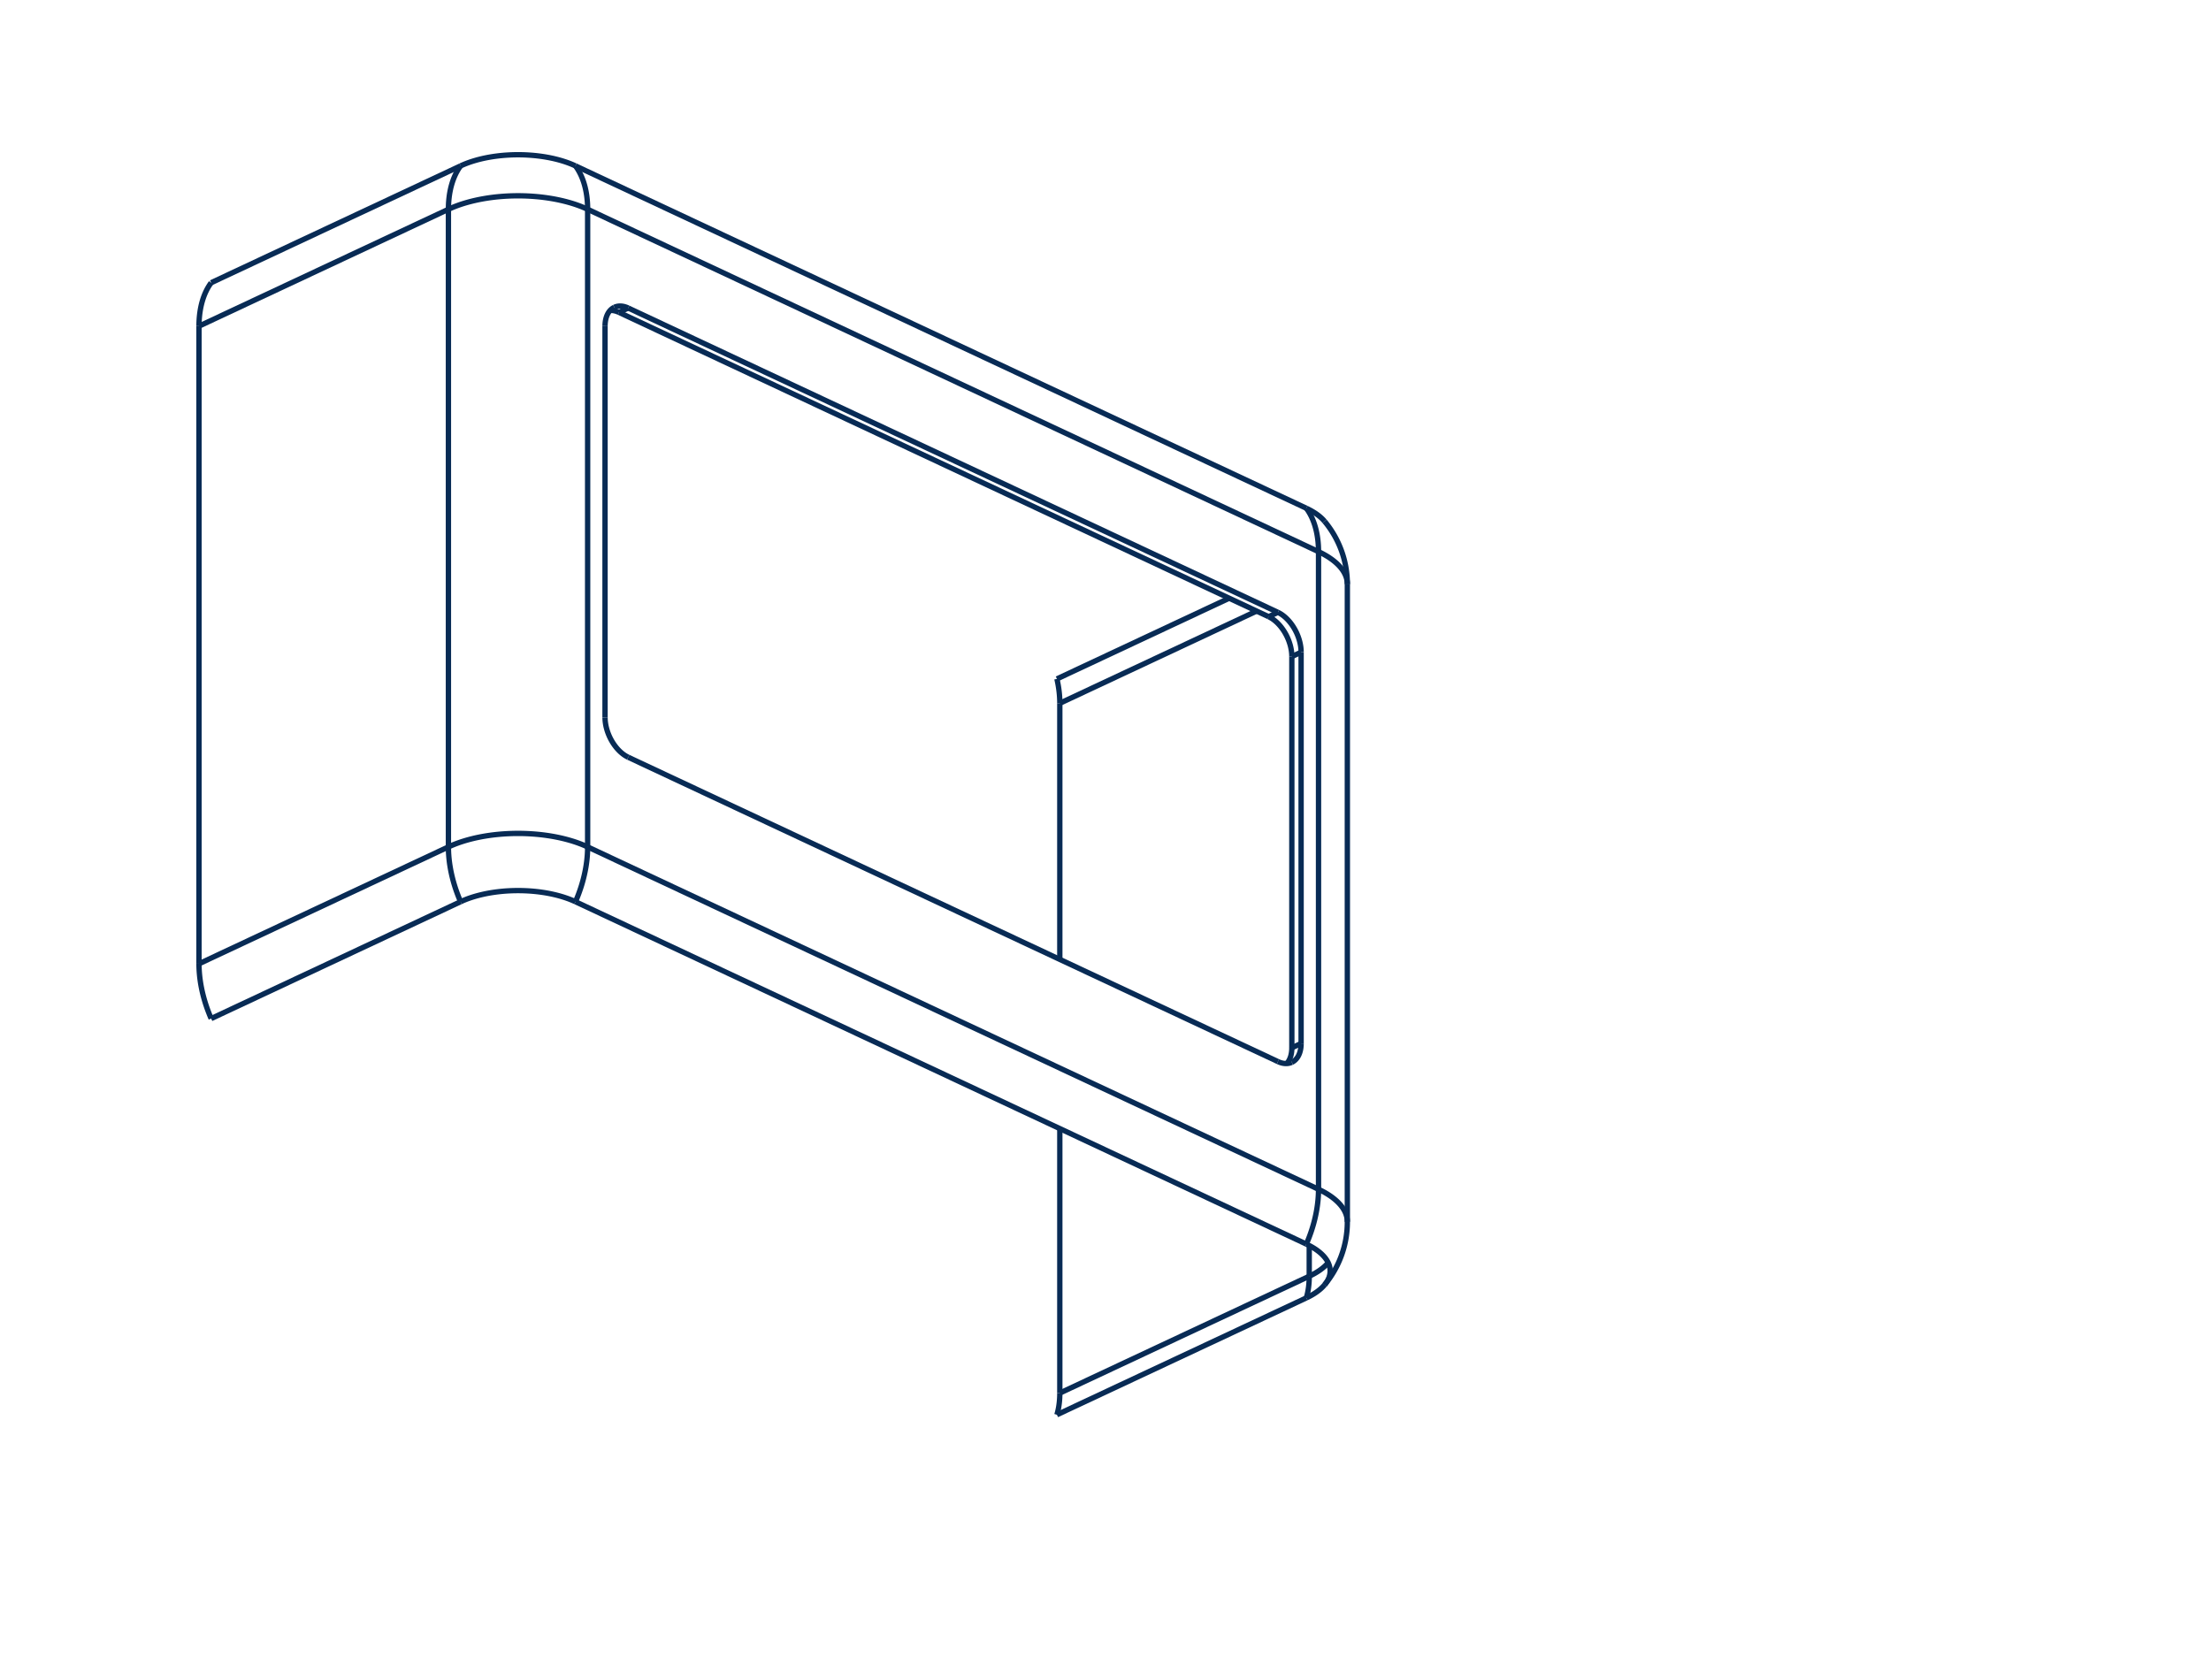
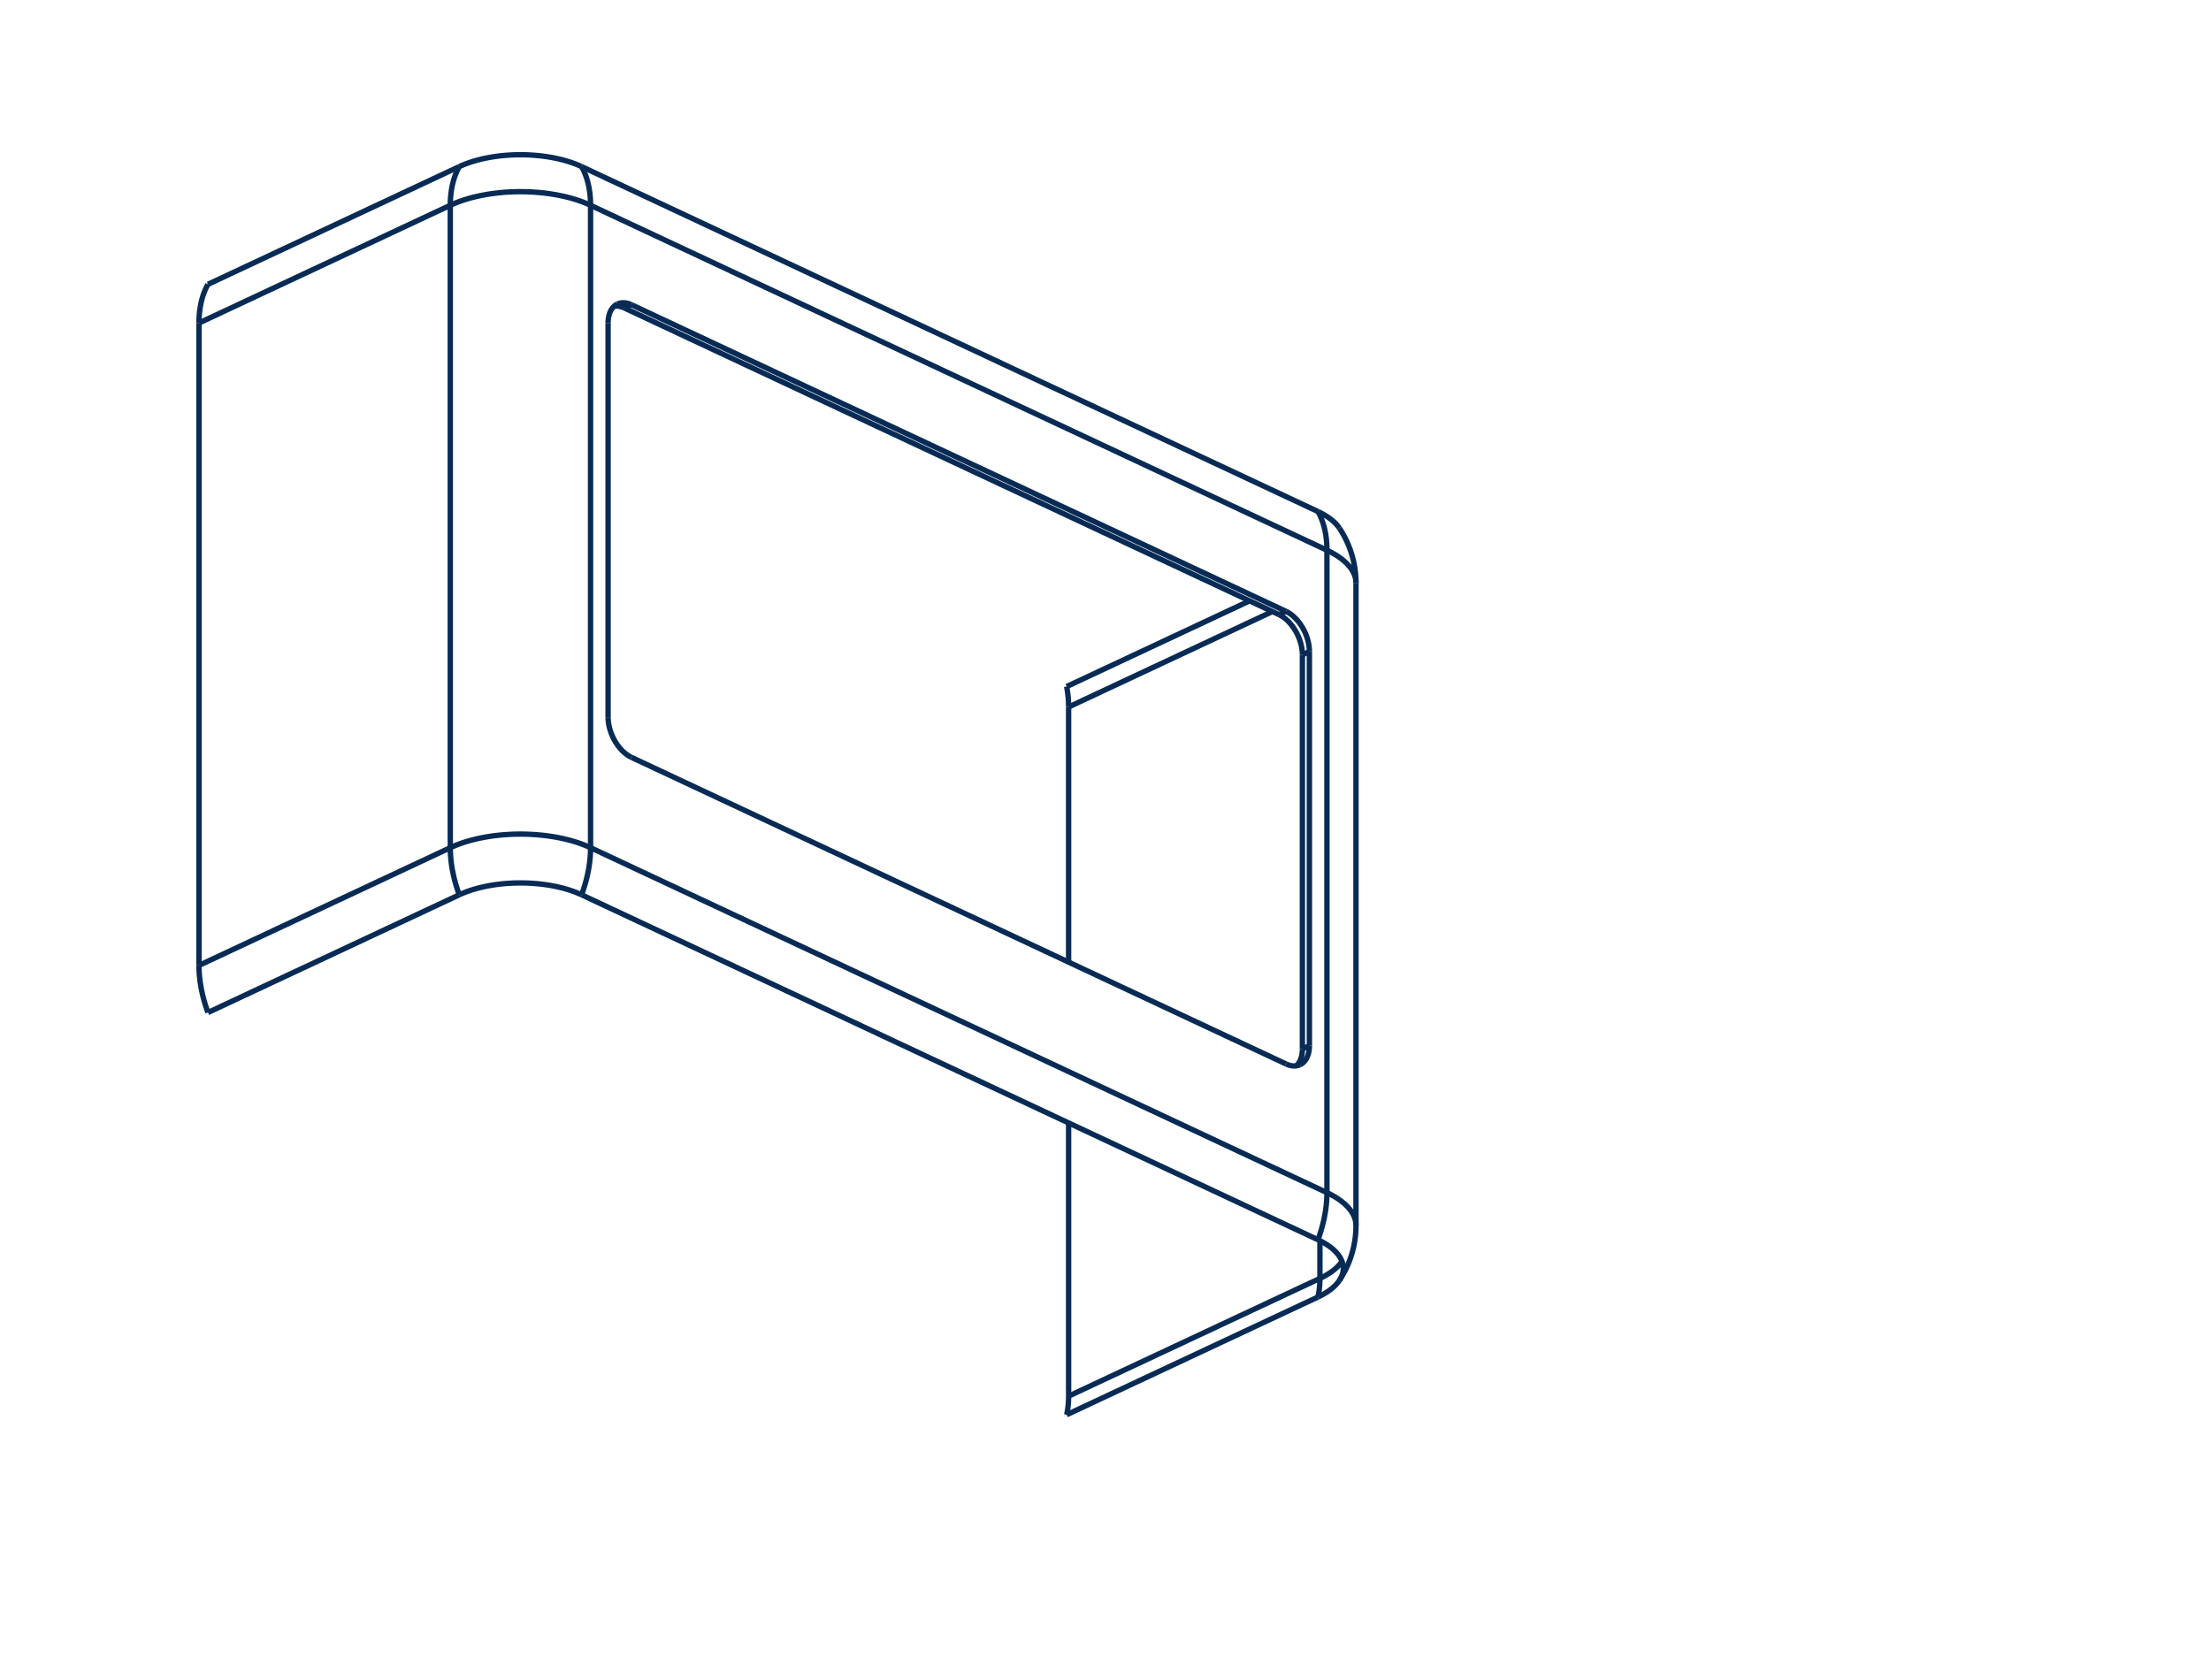
<svg xmlns="http://www.w3.org/2000/svg" width="1000.0" height="760.0">
-   <g transform="scale(3.710248, -3.710248)   translate(77.29014,520.234)" stroke-width="0.65" fill="none">
+   <g transform="scale(3.738146, -3.738146)   translate(77.10911,520.9096)" stroke-width="0.65" fill="none">
    <g stroke="rgb(140,170,195)" fill="none" stroke-dasharray="0.65,0.65">

       </g>
    <g stroke="rgb(8,43,85)" fill="none">
-       <path d="M81.956,-678.484 L51.55,-692.729 " />
-       <path d="M51.55,-603.01 L51.592,-603.2 L51.632,-603.39 L51.669,-603.579 L51.703,-603.768 L51.735,-603.957 L51.764,-604.145 L51.79,-604.333 L51.813,-604.52 L51.834,-604.706 L51.852,-604.891 L51.867,-605.076 L51.879,-605.259 L51.889,-605.441 L51.896,-605.623 L51.9,-605.803 L51.902,-605.982 " />
-       <path d="M51.902,-605.982 L51.902,-637.212 " />
-       <path d="M51.902,-657.841 L51.902,-690.087 " />
-       <path d="M51.902,-690.087 L51.9,-690.264 L51.896,-690.441 L51.889,-690.615 L51.879,-690.789 L51.867,-690.961 L51.852,-691.131 L51.834,-691.299 L51.813,-691.466 L51.79,-691.631 L51.764,-691.794 L51.735,-691.955 L51.703,-692.114 L51.669,-692.271 L51.632,-692.426 L51.592,-692.579 L51.55,-692.729 " />
-       <path d="M72.548,-593.172 L51.55,-603.01 " />
-       <path d="M81.956,-582.203 L82.134,-582.289 L82.308,-582.377 L82.477,-582.467 L82.641,-582.559 L82.8,-582.653 L82.954,-582.749 L83.102,-582.847 L83.245,-582.947 L83.382,-583.048 L83.514,-583.151 L83.64,-583.256 L83.76,-583.362 L83.874,-583.469 L83.982,-583.578 L84.084,-583.688 L84.181,-583.799 " />
-       <path d="M81.956,-678.484 L82.134,-678.398 L82.308,-678.31 L82.477,-678.219 L82.641,-678.127 L82.8,-678.033 L82.954,-677.937 L83.102,-677.839 L83.245,-677.739 L83.382,-677.638 L83.514,-677.535 L83.64,-677.431 L83.76,-677.325 L83.874,-677.217 L83.982,-677.108 L84.084,-676.998 L84.181,-676.887 " />
-       <path d="M84.181,-676.887 L84.268,-676.778 L84.349,-676.668 L84.424,-676.558 L84.494,-676.446 L84.557,-676.334 L84.615,-676.22 L84.666,-676.107 L84.711,-675.992 " />
-       <path d="M84.711,-675.992 L84.736,-675.924 L84.757,-675.855 L84.777,-675.787 L84.795,-675.718 L84.81,-675.649 L84.823,-675.58 L84.834,-675.511 L84.843,-675.442 L84.849,-675.372 L84.854,-675.303 L84.856,-675.234 L84.856,-675.164 L84.853,-675.095 L84.849,-675.026 L84.842,-674.956 L84.833,-674.887 L84.822,-674.818 L84.808,-674.749 L84.793,-674.68 L84.775,-674.611 L84.755,-674.543 L84.733,-674.474 L84.709,-674.406 L84.682,-674.337 L84.653,-674.269 L84.623,-674.202 L84.59,-674.134 L84.554,-674.067 L84.478,-673.933 L84.392,-673.8 L84.299,-673.668 L84.197,-673.538 L84.086,-673.41 L83.968,-673.283 L83.841,-673.157 L83.707,-673.034 L83.565,-672.912 L83.415,-672.793 L83.257,-672.675 L83.092,-672.56 L82.92,-672.447 L82.741,-672.337 L82.554,-672.229 L82.361,-672.124 L82.162,-672.022 L81.956,-671.922 " />
+       <path d="M82.352,-677.872 L51.947,-692.117 " />
+       <path d="M51.947,-603.993 L52.002,-604.309 L52.05,-604.624 L52.091,-604.938 L52.125,-605.249 L52.151,-605.558 L52.17,-605.864 L52.181,-606.168 L52.184,-606.468 " />
+       <path d="M52.184,-606.468 L52.184,-637.345 " />
+       <path d="M52.184,-656.805 L52.184,-689.866 " />
+       <path d="M52.184,-689.866 L52.181,-690.162 L52.17,-690.455 L52.151,-690.744 L52.125,-691.029 L52.091,-691.309 L52.072,-691.447 L52.05,-691.583 L52.027,-691.719 L52.002,-691.853 L51.975,-691.986 L51.947,-692.117 " />
+       <path d="M74.079,-593.624 L51.947,-603.993 " />
+       <path d="M82.352,-582.814 L82.572,-582.921 L82.785,-583.03 L82.991,-583.142 L83.19,-583.257 L83.381,-583.375 L83.564,-583.496 L83.739,-583.619 L83.907,-583.744 L84.066,-583.872 L84.217,-584.002 L84.36,-584.134 L84.494,-584.268 L84.619,-584.404 L84.736,-584.541 L84.791,-584.611 L84.844,-584.681 L84.894,-584.751 L84.942,-584.821 " />
+       <path d="M82.352,-677.872 L82.572,-677.766 L82.785,-677.656 L82.991,-677.544 L83.19,-677.429 L83.381,-677.311 L83.564,-677.191 L83.739,-677.068 L83.907,-676.942 L84.066,-676.814 L84.217,-676.684 L84.36,-676.552 L84.494,-676.418 L84.619,-676.282 L84.736,-676.145 L84.791,-676.075 L84.844,-676.006 L84.894,-675.936 L84.942,-675.865 " />
+       <path d="M84.942,-675.865 L85.005,-675.767 L85.063,-675.669 L85.117,-675.57 L85.166,-675.471 L85.212,-675.372 L85.252,-675.271 L85.288,-675.171 L85.32,-675.07 " />
+       <path d="M85.32,-675.07 L85.34,-675 L85.357,-674.93 L85.372,-674.86 L85.385,-674.789 L85.395,-674.719 L85.404,-674.648 L85.41,-674.578 L85.415,-674.507 L85.417,-674.437 L85.416,-674.366 L85.414,-674.296 L85.41,-674.225 L85.403,-674.155 L85.394,-674.084 L85.383,-674.014 L85.37,-673.943 L85.355,-673.873 L85.338,-673.803 L85.318,-673.733 L85.296,-673.663 L85.272,-673.594 L85.246,-673.524 L85.218,-673.455 L85.188,-673.386 L85.156,-673.317 L85.121,-673.248 L85.046,-673.111 L84.962,-672.976 L84.87,-672.841 L84.77,-672.708 L84.661,-672.577 L84.545,-672.446 L84.421,-672.318 L84.289,-672.191 L84.149,-672.066 L84.001,-671.943 L83.846,-671.822 L83.684,-671.703 L83.514,-671.586 L83.337,-671.472 L83.153,-671.36 L82.963,-671.251 L82.766,-671.144 L82.562,-671.04 L82.352,-670.939 " />
      <path d="M81.317,-647.46 L81.316,-647.562 L81.313,-647.663 L81.307,-647.762 L81.298,-647.86 L81.288,-647.956 L81.275,-648.051 L81.259,-648.145 L81.242,-648.236 L81.222,-648.326 L81.199,-648.415 L81.175,-648.501 L81.148,-648.585 L81.119,-648.667 L81.088,-648.747 L81.054,-648.825 L81.019,-648.901 L80.981,-648.974 L80.941,-649.045 L80.899,-649.113 L80.855,-649.179 L80.81,-649.242 L80.762,-649.303 L80.712,-649.361 L80.66,-649.417 L80.607,-649.469 L80.552,-649.519 L80.495,-649.566 L80.436,-649.61 L80.376,-649.651 L80.314,-649.69 L80.251,-649.725 L80.186,-649.757 " />
      <path d="M80.186,-649.757 L80.094,-649.797 L79.999,-649.83 L79.901,-649.858 L79.802,-649.88 L79.7,-649.896 L79.596,-649.905 L79.49,-649.909 L79.383,-649.906 L79.275,-649.898 L79.165,-649.883 L79.054,-649.862 L78.942,-649.835 L78.829,-649.802 L78.716,-649.764 L78.603,-649.719 L78.489,-649.669 " />
      <path d="M78.489,-649.669 L-0.707,-612.564 " />
      <path d="M-0.707,-612.564 L-0.846,-612.494 L-0.984,-612.417 L-1.122,-612.331 L-1.259,-612.237 L-1.394,-612.136 L-1.528,-612.027 L-1.66,-611.911 L-1.789,-611.788 L-1.916,-611.658 L-2.04,-611.522 L-2.161,-611.38 L-2.278,-611.232 L-2.392,-611.079 L-2.501,-610.921 L-2.607,-610.758 L-2.707,-610.592 L-2.803,-610.421 L-2.894,-610.247 L-2.979,-610.071 L-3.059,-609.891 L-3.133,-609.71 L-3.202,-609.527 L-3.264,-609.343 L-3.32,-609.158 L-3.37,-608.973 L-3.414,-608.788 L-3.451,-608.603 L-3.481,-608.42 L-3.505,-608.238 L-3.522,-608.057 L-3.532,-607.88 L-3.536,-607.705 " />
      <path d="M-3.536,-607.705 L-3.536,-559.998 " />
      <path d="M-3.536,-559.998 L-3.534,-559.896 L-3.531,-559.796 L-3.525,-559.696 L-3.517,-559.598 L-3.506,-559.502 L-3.493,-559.407 L-3.478,-559.314 L-3.46,-559.222 L-3.44,-559.132 L-3.418,-559.044 L-3.393,-558.958 L-3.366,-558.873 L-3.337,-558.791 L-3.306,-558.711 L-3.273,-558.633 L-3.237,-558.558 L-3.199,-558.485 L-3.159,-558.414 L-3.118,-558.345 L-3.074,-558.279 L-3.028,-558.216 L-2.98,-558.155 L-2.93,-558.097 L-2.879,-558.042 L-2.825,-557.989 L-2.77,-557.939 L-2.713,-557.892 L-2.654,-557.848 L-2.594,-557.807 L-2.532,-557.769 L-2.469,-557.734 L-2.404,-557.701 " />
      <path d="M-2.404,-557.701 L-2.312,-557.662 L-2.217,-557.628 L-2.119,-557.6 L-2.02,-557.578 L-1.918,-557.563 L-1.814,-557.553 L-1.709,-557.549 L-1.602,-557.552 L-1.493,-557.561 L-1.383,-557.575 L-1.272,-557.596 L-1.16,-557.623 L-1.048,-557.656 L-0.934,-557.695 L-0.821,-557.739 L-0.707,-557.79 " />
      <path d="M78.489,-594.895 L-0.707,-557.79 " />
      <path d="M78.489,-594.895 L78.628,-594.964 L78.766,-595.042 L78.904,-595.127 L79.041,-595.221 L79.176,-595.323 L79.31,-595.431 L79.442,-595.548 L79.571,-595.671 L79.698,-595.801 L79.822,-595.937 L79.943,-596.079 L80.06,-596.226 L80.174,-596.379 L80.283,-596.537 L80.388,-596.7 L80.489,-596.867 L80.585,-597.037 L80.675,-597.211 L80.761,-597.388 L80.841,-597.567 L80.915,-597.748 L80.983,-597.931 L81.046,-598.115 L81.102,-598.3 L81.152,-598.486 L81.195,-598.671 L81.233,-598.855 L81.263,-599.039 L81.287,-599.221 L81.304,-599.401 L81.314,-599.579 L81.317,-599.754 " />
      <path d="M81.317,-647.46 L81.317,-599.754 " />
-       <path d="M81.956,-582.203 L-7.14,-540.46 " />
-       <path d="M81.956,-671.922 L-7.14,-630.179 " />
-       <path d="M80.186,-647.99 L80.183,-648.138 L80.176,-648.283 L80.163,-648.425 L80.146,-648.564 L80.123,-648.7 L80.096,-648.832 L80.064,-648.961 L80.027,-649.085 L79.985,-649.205 L79.938,-649.32 L79.887,-649.431 L79.832,-649.537 L79.772,-649.637 L79.707,-649.733 L79.639,-649.823 L79.566,-649.907 " />
-       <path d="M-2.916,-558.081 L-2.852,-558.08 L-2.787,-558.08 L-2.722,-558.083 L-2.656,-558.088 L-2.589,-558.095 L-2.523,-558.104 L-2.455,-558.116 L-2.388,-558.13 L-2.32,-558.146 L-2.252,-558.164 L-2.183,-558.185 L-2.114,-558.207 L-1.977,-558.259 L-1.838,-558.32 " />
-       <path d="M77.357,-595.425 L-1.838,-558.32 " />
-       <path d="M77.357,-595.425 L77.496,-595.494 L77.635,-595.572 L77.772,-595.657 L77.909,-595.751 L78.045,-595.853 L78.179,-595.962 L78.31,-596.078 L78.44,-596.201 L78.567,-596.331 L78.691,-596.467 L78.812,-596.609 L78.929,-596.756 L79.042,-596.91 L79.152,-597.068 L79.257,-597.23 L79.357,-597.397 L79.453,-597.567 L79.544,-597.741 L79.629,-597.918 L79.709,-598.097 L79.784,-598.278 L79.852,-598.461 L79.914,-598.646 L79.971,-598.83 L80.021,-599.016 L80.064,-599.201 L80.101,-599.385 L80.132,-599.569 L80.155,-599.751 L80.172,-599.931 L80.183,-600.109 L80.186,-600.284 " />
-       <path d="M80.186,-647.99 L80.186,-600.284 " />
-       <path d="M-21.144,-540.46 L-20.97,-540.38 L-20.792,-540.303 L-20.61,-540.227 L-20.424,-540.154 L-20.235,-540.083 L-20.041,-540.014 L-19.844,-539.947 L-19.644,-539.883 L-19.44,-539.821 L-19.233,-539.761 L-19.023,-539.703 L-18.81,-539.649 L-18.594,-539.596 L-18.376,-539.546 L-18.155,-539.499 L-17.932,-539.454 L-17.706,-539.412 L-17.478,-539.372 L-17.248,-539.335 L-17.017,-539.3 L-16.783,-539.269 L-16.548,-539.24 L-16.312,-539.213 L-16.074,-539.19 L-15.835,-539.169 L-15.595,-539.151 L-15.354,-539.136 L-15.113,-539.123 L-14.871,-539.113 L-14.628,-539.106 L-14.385,-539.102 L-14.142,-539.101 L-13.899,-539.102 L-13.656,-539.106 L-13.414,-539.113 L-13.172,-539.123 L-12.93,-539.136 L-12.689,-539.151 L-12.449,-539.169 L-12.21,-539.19 L-11.972,-539.213 L-11.736,-539.24 L-11.501,-539.269 L-11.268,-539.3 L-11.036,-539.335 L-10.806,-539.372 L-10.578,-539.412 L-10.353,-539.454 L-10.129,-539.499 L-9.908,-539.546 L-9.69,-539.596 L-9.474,-539.649 L-9.261,-539.703 L-9.051,-539.761 L-8.844,-539.821 L-8.641,-539.883 L-8.44,-539.947 L-8.243,-540.014 L-8.05,-540.083 L-7.86,-540.154 L-7.674,-540.227 L-7.492,-540.303 L-7.314,-540.38 L-7.14,-540.46 " />
-       <path d="M-7.14,-630.179 L-7.314,-630.1 L-7.492,-630.022 L-7.674,-629.947 L-7.86,-629.873 L-8.05,-629.802 L-8.243,-629.733 L-8.44,-629.667 L-8.641,-629.602 L-8.844,-629.54 L-9.051,-629.48 L-9.261,-629.423 L-9.474,-629.368 L-9.69,-629.316 L-9.908,-629.266 L-10.129,-629.218 L-10.353,-629.173 L-10.578,-629.131 L-10.806,-629.091 L-11.036,-629.054 L-11.268,-629.02 L-11.501,-628.988 L-11.736,-628.959 L-11.972,-628.933 L-12.21,-628.909 L-12.449,-628.888 L-12.689,-628.87 L-12.93,-628.855 L-13.172,-628.843 L-13.414,-628.833 L-13.656,-628.826 L-13.899,-628.822 L-14.142,-628.82 L-14.385,-628.822 L-14.628,-628.826 L-14.871,-628.833 L-15.113,-628.843 L-15.354,-628.855 L-15.595,-628.87 L-15.835,-628.888 L-16.074,-628.909 L-16.312,-628.933 L-16.548,-628.959 L-16.783,-628.988 L-17.017,-629.02 L-17.248,-629.054 L-17.478,-629.091 L-17.706,-629.131 L-17.932,-629.173 L-18.155,-629.218 L-18.376,-629.266 L-18.594,-629.316 L-18.81,-629.368 L-19.023,-629.423 L-19.233,-629.48 L-19.44,-629.54 L-19.644,-629.602 L-19.844,-629.667 L-20.041,-629.733 L-20.235,-629.802 L-20.424,-629.873 L-20.61,-629.947 L-20.792,-630.022 L-20.97,-630.1 L-21.144,-630.179 " />
+       <path d="M82.352,-582.814 L-6.743,-541.071 " />
+       <path d="M82.352,-670.939 L-6.743,-629.196 " />
+       <path d="M80.469,-647.858 L80.466,-648.019 L80.457,-648.178 L80.442,-648.333 L80.421,-648.484 L80.394,-648.631 L80.361,-648.773 L80.322,-648.911 L80.278,-649.044 L80.228,-649.171 L80.173,-649.293 L80.112,-649.409 L80.046,-649.519 L79.974,-649.622 L79.898,-649.719 L79.858,-649.764 L79.817,-649.809 L79.775,-649.851 L79.732,-649.892 " />
+       <path d="M-2.798,-557.964 L-2.726,-557.956 L-2.652,-557.95 L-2.577,-557.947 L-2.502,-557.947 L-2.426,-557.951 L-2.349,-557.957 L-2.271,-557.967 L-2.193,-557.979 L-2.115,-557.995 L-2.036,-558.014 L-1.956,-558.035 L-1.877,-558.06 L-1.797,-558.087 L-1.716,-558.118 L-1.636,-558.151 L-1.556,-558.187 " />
+       <path d="M77.64,-595.292 L-1.556,-558.187 " />
+       <path d="M77.64,-595.292 L77.779,-595.361 L77.918,-595.439 L78.055,-595.525 L78.192,-595.619 L78.328,-595.72 L78.461,-595.829 L78.593,-595.945 L78.723,-596.068 L78.85,-596.198 L78.974,-596.334 L79.094,-596.476 L79.212,-596.624 L79.325,-596.777 L79.435,-596.935 L79.54,-597.098 L79.64,-597.264 L79.736,-597.435 L79.827,-597.609 L79.912,-597.785 L79.992,-597.965 L80.066,-598.146 L80.135,-598.329 L80.197,-598.513 L80.253,-598.698 L80.303,-598.883 L80.347,-599.068 L80.384,-599.253 L80.414,-599.436 L80.438,-599.618 L80.455,-599.798 L80.465,-599.976 L80.469,-600.151 " />
+       <path d="M80.469,-647.858 L80.469,-600.151 " />
+       <path d="M-21.541,-541.071 L-21.357,-540.987 L-21.169,-540.905 L-20.977,-540.826 L-20.78,-540.748 L-20.58,-540.673 L-20.375,-540.6 L-20.167,-540.53 L-19.955,-540.462 L-19.74,-540.396 L-19.521,-540.333 L-19.3,-540.272 L-19.075,-540.214 L-18.847,-540.159 L-18.616,-540.106 L-18.382,-540.056 L-18.146,-540.009 L-17.908,-539.964 L-17.667,-539.922 L-17.424,-539.883 L-17.18,-539.847 L-16.933,-539.813 L-16.685,-539.782 L-16.435,-539.755 L-16.183,-539.73 L-15.931,-539.708 L-15.677,-539.689 L-15.423,-539.672 L-15.168,-539.659 L-14.912,-539.649 L-14.656,-539.641 L-14.399,-539.637 L-14.142,-539.635 L-13.885,-539.637 L-13.629,-539.641 L-13.372,-539.649 L-13.117,-539.659 L-12.861,-539.672 L-12.607,-539.689 L-12.353,-539.708 L-12.101,-539.73 L-11.85,-539.755 L-11.6,-539.782 L-11.351,-539.813 L-11.105,-539.847 L-10.86,-539.883 L-10.617,-539.922 L-10.376,-539.964 L-10.138,-540.009 L-9.902,-540.056 L-9.668,-540.106 L-9.438,-540.159 L-9.21,-540.214 L-8.985,-540.272 L-8.763,-540.333 L-8.544,-540.396 L-8.329,-540.462 L-8.117,-540.53 L-7.909,-540.6 L-7.705,-540.673 L-7.504,-540.748 L-7.308,-540.826 L-7.115,-540.905 L-6.927,-540.987 L-6.743,-541.071 " />
+       <path d="M-6.743,-629.196 L-6.927,-629.112 L-7.115,-629.03 L-7.308,-628.95 L-7.504,-628.873 L-7.705,-628.797 L-7.909,-628.725 L-8.117,-628.654 L-8.329,-628.586 L-8.544,-628.52 L-8.763,-628.457 L-8.985,-628.397 L-9.21,-628.339 L-9.438,-628.283 L-9.668,-628.231 L-9.902,-628.18 L-10.138,-628.133 L-10.376,-628.088 L-10.617,-628.046 L-10.86,-628.007 L-11.105,-627.971 L-11.351,-627.937 L-11.6,-627.907 L-11.85,-627.879 L-12.101,-627.854 L-12.353,-627.832 L-12.607,-627.813 L-12.861,-627.797 L-13.117,-627.783 L-13.372,-627.773 L-13.629,-627.766 L-13.885,-627.761 L-14.142,-627.76 L-14.399,-627.761 L-14.656,-627.766 L-14.912,-627.773 L-15.168,-627.783 L-15.423,-627.797 L-15.677,-627.813 L-15.931,-627.832 L-16.183,-627.854 L-16.435,-627.879 L-16.685,-627.907 L-16.933,-627.937 L-17.18,-627.971 L-17.424,-628.007 L-17.667,-628.046 L-17.908,-628.088 L-18.146,-628.133 L-18.382,-628.18 L-18.616,-628.231 L-18.847,-628.283 L-19.075,-628.339 L-19.3,-628.397 L-19.521,-628.457 L-19.74,-628.52 L-19.955,-628.586 L-20.167,-628.654 L-20.375,-628.725 L-20.58,-628.797 L-20.78,-628.873 L-20.977,-628.95 L-21.169,-629.03 L-21.357,-629.112 L-21.541,-629.196 " />
      <path d="M-53.033,-559.998 L-53.033,-637.742 " />
-       <path d="M-53.033,-559.998 L-53.032,-559.8 L-53.027,-559.603 L-53.02,-559.408 L-53.009,-559.215 L-52.996,-559.023 L-52.979,-558.833 L-52.96,-558.645 L-52.938,-558.458 L-52.912,-558.274 L-52.884,-558.091 L-52.853,-557.911 L-52.819,-557.732 L-52.782,-557.556 L-52.742,-557.383 L-52.699,-557.211 L-52.654,-557.042 L-52.605,-556.875 L-52.554,-556.711 L-52.5,-556.549 L-52.443,-556.39 L-52.383,-556.234 L-52.321,-556.08 L-52.256,-555.93 L-52.188,-555.782 L-52.117,-555.636 L-52.044,-555.494 L-51.968,-555.355 L-51.889,-555.219 L-51.808,-555.086 L-51.725,-554.956 L-51.639,-554.829 L-51.55,-554.705 " />
-       <path d="M-21.144,-540.46 L-51.55,-554.705 " />
-       <path d="M-51.55,-644.425 L-51.639,-644.218 L-51.725,-644.011 L-51.808,-643.802 L-51.889,-643.593 L-51.968,-643.383 L-52.044,-643.173 L-52.117,-642.962 L-52.188,-642.751 L-52.256,-642.539 L-52.321,-642.327 L-52.383,-642.115 L-52.443,-641.903 L-52.5,-641.69 L-52.554,-641.478 L-52.605,-641.266 L-52.654,-641.054 L-52.699,-640.842 L-52.742,-640.63 L-52.782,-640.419 L-52.819,-640.208 L-52.853,-639.998 L-52.884,-639.789 L-52.912,-639.58 L-52.938,-639.372 L-52.96,-639.164 L-52.979,-638.958 L-52.996,-638.752 L-53.009,-638.548 L-53.02,-638.345 L-53.027,-638.142 L-53.032,-637.942 L-53.033,-637.742 " />
-       <path d="M-21.144,-630.179 L-51.55,-644.425 " />
+       <path d="M-53.033,-559.998 L-53.032,-559.829 L-53.029,-559.661 L-53.023,-559.495 L-53.016,-559.329 L-53.006,-559.164 L-52.994,-559.001 L-52.98,-558.839 L-52.964,-558.678 L-52.945,-558.519 L-52.925,-558.361 L-52.902,-558.205 L-52.877,-558.05 L-52.85,-557.896 L-52.821,-557.744 L-52.79,-557.594 L-52.757,-557.445 L-52.722,-557.298 L-52.684,-557.153 L-52.645,-557.009 L-52.603,-556.867 L-52.559,-556.727 L-52.514,-556.589 L-52.466,-556.453 L-52.416,-556.319 L-52.364,-556.186 L-52.31,-556.056 L-52.255,-555.927 L-52.197,-555.801 L-52.137,-555.677 L-52.076,-555.555 L-52.012,-555.435 L-51.947,-555.317 " />
+       <path d="M-21.541,-541.071 L-51.947,-555.317 " />
+       <path d="M-51.947,-643.441 L-52.076,-643.083 L-52.197,-642.723 L-52.31,-642.362 L-52.416,-642 L-52.514,-641.638 L-52.603,-641.276 L-52.684,-640.915 L-52.757,-640.554 L-52.79,-640.374 L-52.821,-640.194 L-52.85,-640.015 L-52.877,-639.836 L-52.902,-639.658 L-52.925,-639.48 L-52.945,-639.303 L-52.964,-639.127 L-52.98,-638.951 L-52.994,-638.776 L-53.006,-638.601 L-53.016,-638.428 L-53.023,-638.255 L-53.029,-638.083 L-53.032,-637.912 L-53.033,-637.742 " />
+       <path d="M-21.541,-629.196 L-51.947,-643.441 " />
      <path d="M86.953,-591.471 L86.95,-591.333 L86.939,-591.195 L86.921,-591.058 L86.896,-590.92 L86.863,-590.783 L86.823,-590.646 L86.777,-590.51 L86.723,-590.374 L86.662,-590.239 L86.594,-590.105 L86.519,-589.972 L86.437,-589.839 L86.348,-589.708 L86.252,-589.577 L86.149,-589.448 L86.04,-589.32 L85.924,-589.193 L85.801,-589.067 L85.672,-588.943 L85.536,-588.821 L85.394,-588.7 L85.246,-588.581 L85.092,-588.463 L84.931,-588.348 L84.764,-588.234 L84.592,-588.122 L84.413,-588.012 L84.229,-587.905 L84.04,-587.799 L83.845,-587.696 L83.644,-587.594 L83.439,-587.496 " />
      <path d="M86.953,-669.215 L86.95,-669.077 L86.939,-668.939 L86.921,-668.801 L86.896,-668.664 L86.863,-668.527 L86.823,-668.39 L86.777,-668.254 L86.723,-668.118 L86.662,-667.983 L86.594,-667.849 L86.519,-667.716 L86.437,-667.583 L86.348,-667.451 L86.252,-667.321 L86.149,-667.192 L86.04,-667.064 L85.924,-666.937 L85.801,-666.811 L85.672,-666.687 L85.536,-666.565 L85.394,-666.444 L85.246,-666.325 L85.092,-666.207 L84.931,-666.091 L84.764,-665.978 L84.592,-665.866 L84.413,-665.756 L84.229,-665.648 L84.04,-665.543 L83.845,-665.439 L83.644,-665.338 L83.439,-665.24 " />
      <path d="M83.439,-587.496 L83.439,-665.24 " />
-       <path d="M81.956,-582.203 L82.044,-582.326 L82.13,-582.453 L82.214,-582.583 L82.295,-582.716 L82.374,-582.852 L82.449,-582.992 L82.523,-583.134 L82.593,-583.279 L82.661,-583.427 L82.726,-583.578 L82.789,-583.732 L82.849,-583.888 L82.905,-584.047 L82.96,-584.209 L83.011,-584.373 L83.059,-584.539 L83.105,-584.709 L83.148,-584.88 L83.188,-585.054 L83.225,-585.23 L83.259,-585.408 L83.29,-585.589 L83.318,-585.771 L83.343,-585.956 L83.366,-586.142 L83.385,-586.33 L83.401,-586.52 L83.415,-586.712 L83.425,-586.906 L83.433,-587.101 L83.437,-587.298 L83.439,-587.496 " />
-       <path d="M81.956,-671.922 L82.044,-671.716 L82.13,-671.508 L82.214,-671.3 L82.295,-671.091 L82.374,-670.881 L82.449,-670.67 L82.523,-670.46 L82.593,-670.248 L82.661,-670.037 L82.726,-669.825 L82.789,-669.613 L82.849,-669.4 L82.905,-669.188 L82.96,-668.976 L83.011,-668.763 L83.059,-668.551 L83.105,-668.339 L83.148,-668.128 L83.188,-667.917 L83.225,-667.706 L83.259,-667.496 L83.29,-667.286 L83.318,-667.077 L83.343,-666.869 L83.366,-666.662 L83.385,-666.455 L83.401,-666.25 L83.415,-666.045 L83.425,-665.842 L83.433,-665.64 L83.437,-665.439 L83.439,-665.24 " />
+       <path d="M82.352,-582.814 L82.418,-582.932 L82.481,-583.052 L82.543,-583.174 L82.602,-583.299 L82.66,-583.425 L82.716,-583.553 L82.77,-583.684 L82.822,-583.816 L82.871,-583.95 L82.919,-584.087 L82.965,-584.225 L83.008,-584.365 L83.05,-584.507 L83.09,-584.65 L83.127,-584.796 L83.162,-584.943 L83.196,-585.091 L83.227,-585.242 L83.256,-585.394 L83.283,-585.547 L83.308,-585.702 L83.33,-585.859 L83.351,-586.017 L83.369,-586.176 L83.386,-586.337 L83.4,-586.499 L83.412,-586.662 L83.421,-586.826 L83.429,-586.992 L83.434,-587.159 L83.438,-587.327 L83.439,-587.496 " />
+       <path d="M82.352,-670.939 L82.481,-670.58 L82.602,-670.22 L82.716,-669.859 L82.822,-669.497 L82.919,-669.135 L83.008,-668.773 L83.09,-668.412 L83.162,-668.051 L83.196,-667.871 L83.227,-667.692 L83.256,-667.513 L83.283,-667.334 L83.308,-667.156 L83.33,-666.978 L83.351,-666.801 L83.369,-666.624 L83.386,-666.448 L83.4,-666.273 L83.412,-666.099 L83.421,-665.925 L83.429,-665.752 L83.434,-665.58 L83.438,-665.41 L83.439,-665.24 " />
      <path d="M83.439,-587.496 L-5.657,-545.753 " />
      <path d="M83.439,-665.24 L-5.657,-623.496 " />
      <path d="M-5.657,-545.753 L-5.657,-623.496 " />
-       <path d="M81.956,-678.484 L81.998,-678.333 L82.037,-678.18 L82.074,-678.025 L82.109,-677.868 L82.14,-677.709 L82.169,-677.548 L82.195,-677.385 L82.219,-677.22 L82.239,-677.054 L82.257,-676.885 L82.273,-676.715 L82.285,-676.543 L82.295,-676.37 L82.302,-676.195 L82.306,-676.019 L82.307,-675.841 " />
-       <path d="M82.307,-675.841 L51.902,-690.087 " />
-       <path d="M75.896,-594.74 L51.902,-605.982 " />
-       <path d="M82.307,-672.096 L82.307,-675.841 " />
-       <path d="M-7.14,-540.46 L-7.051,-540.583 L-6.965,-540.71 L-6.881,-540.84 L-6.8,-540.973 L-6.722,-541.109 L-6.646,-541.249 L-6.573,-541.391 L-6.502,-541.536 L-6.434,-541.684 L-6.369,-541.835 L-6.307,-541.988 L-6.247,-542.145 L-6.19,-542.304 L-6.136,-542.465 L-6.085,-542.63 L-6.036,-542.796 L-5.99,-542.965 L-5.948,-543.137 L-5.908,-543.311 L-5.871,-543.487 L-5.837,-543.665 L-5.806,-543.846 L-5.777,-544.028 L-5.752,-544.212 L-5.73,-544.399 L-5.711,-544.587 L-5.694,-544.777 L-5.681,-544.969 L-5.67,-545.163 L-5.663,-545.358 L-5.658,-545.554 L-5.657,-545.753 " />
-       <path d="M-7.14,-630.179 L-7.051,-629.972 L-6.965,-629.765 L-6.881,-629.557 L-6.8,-629.347 L-6.722,-629.138 L-6.646,-628.927 L-6.573,-628.716 L-6.502,-628.505 L-6.434,-628.294 L-6.369,-628.082 L-6.307,-627.869 L-6.247,-627.657 L-6.19,-627.445 L-6.136,-627.232 L-6.085,-627.02 L-6.036,-626.808 L-5.99,-626.596 L-5.948,-626.385 L-5.908,-626.173 L-5.871,-625.963 L-5.837,-625.753 L-5.806,-625.543 L-5.777,-625.334 L-5.752,-625.126 L-5.73,-624.919 L-5.711,-624.712 L-5.694,-624.507 L-5.681,-624.302 L-5.67,-624.099 L-5.663,-623.897 L-5.658,-623.696 L-5.657,-623.496 " />
-       <path d="M82.307,-675.841 L82.492,-675.752 L82.672,-675.661 L82.847,-675.568 L83.017,-675.473 L83.181,-675.376 L83.341,-675.277 L83.494,-675.176 L83.643,-675.073 L83.785,-674.968 L83.922,-674.862 L84.053,-674.754 L84.179,-674.645 L84.298,-674.534 L84.411,-674.422 L84.518,-674.309 L84.619,-674.194 " />
+       <path d="M82.352,-677.872 L82.381,-677.74 L82.408,-677.608 L82.433,-677.473 L82.456,-677.338 L82.477,-677.201 L82.497,-677.063 L82.53,-676.783 L82.556,-676.499 L82.575,-676.21 L82.586,-675.917 L82.59,-675.62 " />
+       <path d="M82.59,-675.62 L52.184,-689.866 " />
+       <path d="M76.839,-594.917 L52.184,-606.468 " />
+       <path d="M82.59,-671.054 L82.59,-675.62 " />
+       <path d="M-6.743,-541.071 L-6.678,-541.189 L-6.614,-541.309 L-6.553,-541.431 L-6.493,-541.555 L-6.435,-541.682 L-6.379,-541.81 L-6.326,-541.941 L-6.274,-542.073 L-6.224,-542.207 L-6.176,-542.344 L-6.131,-542.482 L-6.087,-542.622 L-6.045,-542.764 L-6.006,-542.907 L-5.968,-543.052 L-5.933,-543.2 L-5.9,-543.348 L-5.869,-543.499 L-5.839,-543.651 L-5.813,-543.804 L-5.788,-543.959 L-5.765,-544.116 L-5.745,-544.273 L-5.726,-544.433 L-5.71,-544.593 L-5.696,-544.755 L-5.684,-544.919 L-5.674,-545.083 L-5.667,-545.249 L-5.661,-545.416 L-5.658,-545.584 L-5.657,-545.753 " />
+       <path d="M-6.743,-629.196 L-6.614,-628.837 L-6.493,-628.477 L-6.379,-628.116 L-6.274,-627.754 L-6.176,-627.392 L-6.087,-627.03 L-6.006,-626.669 L-5.933,-626.308 L-5.9,-626.128 L-5.869,-625.949 L-5.839,-625.77 L-5.813,-625.591 L-5.788,-625.413 L-5.765,-625.235 L-5.745,-625.058 L-5.726,-624.881 L-5.71,-624.705 L-5.696,-624.53 L-5.684,-624.356 L-5.674,-624.182 L-5.667,-624.009 L-5.661,-623.837 L-5.658,-623.666 L-5.657,-623.496 " />
+       <path d="M82.59,-675.62 L82.816,-675.511 L83.036,-675.398 L83.248,-675.283 L83.452,-675.164 L83.649,-675.043 L83.837,-674.919 L84.018,-674.793 L84.191,-674.664 L84.355,-674.532 L84.511,-674.399 L84.658,-674.263 L84.796,-674.125 L84.925,-673.985 L84.987,-673.915 L85.046,-673.844 L85.102,-673.772 L85.157,-673.701 L85.209,-673.629 L85.259,-673.556 " />
      <path d="M-22.627,-545.753 L-22.627,-623.496 " />
      <path d="M-22.627,-545.753 L-22.417,-545.656 L-22.201,-545.562 L-21.98,-545.471 L-21.755,-545.382 L-21.525,-545.296 L-21.291,-545.212 L-21.052,-545.131 L-20.809,-545.053 L-20.562,-544.978 L-20.311,-544.906 L-20.057,-544.836 L-19.799,-544.77 L-19.537,-544.706 L-19.273,-544.646 L-19.005,-544.588 L-18.734,-544.534 L-18.461,-544.483 L-18.185,-544.435 L-17.906,-544.39 L-17.626,-544.348 L-17.343,-544.31 L-17.058,-544.274 L-16.771,-544.242 L-16.483,-544.214 L-16.194,-544.189 L-15.903,-544.167 L-15.611,-544.148 L-15.318,-544.133 L-15.025,-544.121 L-14.731,-544.113 L-14.437,-544.108 L-14.142,-544.106 L-13.848,-544.108 L-13.553,-544.113 L-13.259,-544.121 L-12.966,-544.133 L-12.673,-544.148 L-12.381,-544.167 L-12.091,-544.189 L-11.801,-544.214 L-11.513,-544.242 L-11.226,-544.274 L-10.942,-544.31 L-10.659,-544.348 L-10.378,-544.39 L-10.099,-544.435 L-9.823,-544.483 L-9.55,-544.534 L-9.279,-544.588 L-9.011,-544.646 L-8.747,-544.706 L-8.485,-544.77 L-8.227,-544.836 L-7.973,-544.906 L-7.722,-544.978 L-7.475,-545.053 L-7.232,-545.131 L-6.994,-545.212 L-6.759,-545.296 L-6.529,-545.382 L-6.304,-545.471 L-6.083,-545.562 L-5.868,-545.656 L-5.657,-545.753 " />
      <path d="M-22.627,-623.496 L-22.417,-623.4 L-22.201,-623.306 L-21.98,-623.215 L-21.755,-623.126 L-21.525,-623.04 L-21.291,-622.956 L-21.052,-622.875 L-20.809,-622.797 L-20.562,-622.722 L-20.311,-622.65 L-20.057,-622.58 L-19.799,-622.514 L-19.537,-622.45 L-19.273,-622.389 L-19.005,-622.332 L-18.734,-622.278 L-18.461,-622.226 L-18.185,-622.178 L-17.906,-622.133 L-17.626,-622.092 L-17.343,-622.053 L-17.058,-622.018 L-16.771,-621.986 L-16.483,-621.958 L-16.194,-621.932 L-15.903,-621.911 L-15.611,-621.892 L-15.318,-621.877 L-15.025,-621.865 L-14.731,-621.856 L-14.437,-621.851 L-14.142,-621.85 L-13.848,-621.851 L-13.553,-621.856 L-13.259,-621.865 L-12.966,-621.877 L-12.673,-621.892 L-12.381,-621.911 L-12.091,-621.932 L-11.801,-621.958 L-11.513,-621.986 L-11.226,-622.018 L-10.942,-622.053 L-10.659,-622.092 L-10.378,-622.133 L-10.099,-622.178 L-9.823,-622.226 L-9.55,-622.278 L-9.279,-622.332 L-9.011,-622.389 L-8.747,-622.45 L-8.485,-622.514 L-8.227,-622.58 L-7.973,-622.65 L-7.722,-622.722 L-7.475,-622.797 L-7.232,-622.875 L-6.994,-622.956 L-6.759,-623.04 L-6.529,-623.126 L-6.304,-623.215 L-6.083,-623.306 L-5.868,-623.4 L-5.657,-623.496 " />
-       <path d="M81.317,-647.46 L80.186,-647.99 " />
-       <path d="M-0.707,-557.79 L-1.838,-558.32 " />
-       <path d="M78.489,-594.895 L77.357,-595.425 " />
-       <path d="M81.317,-599.754 L80.186,-600.284 " />
-       <path d="M-21.144,-540.46 L-21.233,-540.583 L-21.319,-540.71 L-21.403,-540.84 L-21.484,-540.973 L-21.562,-541.109 L-21.638,-541.249 L-21.712,-541.391 L-21.782,-541.536 L-21.85,-541.684 L-21.915,-541.835 L-21.978,-541.988 L-22.037,-542.145 L-22.094,-542.304 L-22.148,-542.465 L-22.2,-542.63 L-22.248,-542.796 L-22.294,-542.965 L-22.337,-543.137 L-22.376,-543.311 L-22.413,-543.487 L-22.447,-543.665 L-22.479,-543.846 L-22.507,-544.028 L-22.532,-544.212 L-22.554,-544.399 L-22.574,-544.587 L-22.59,-544.777 L-22.604,-544.969 L-22.614,-545.163 L-22.621,-545.358 L-22.626,-545.554 L-22.627,-545.753 " />
-       <path d="M-21.144,-630.179 L-21.233,-629.972 L-21.319,-629.765 L-21.403,-629.557 L-21.484,-629.347 L-21.562,-629.138 L-21.638,-628.927 L-21.712,-628.716 L-21.782,-628.505 L-21.85,-628.294 L-21.915,-628.082 L-21.978,-627.869 L-22.037,-627.657 L-22.094,-627.445 L-22.148,-627.232 L-22.2,-627.02 L-22.248,-626.808 L-22.294,-626.596 L-22.337,-626.385 L-22.376,-626.173 L-22.413,-625.963 L-22.447,-625.753 L-22.479,-625.543 L-22.507,-625.334 L-22.532,-625.126 L-22.554,-624.919 L-22.574,-624.712 L-22.59,-624.507 L-22.604,-624.302 L-22.614,-624.099 L-22.621,-623.897 L-22.626,-623.696 L-22.627,-623.496 " />
+       <path d="M81.317,-647.46 L80.469,-647.858 " />
+       <path d="M-0.707,-557.79 L-1.556,-558.187 " />
+       <path d="M78.489,-594.895 L77.64,-595.292 " />
+       <path d="M81.317,-599.754 L80.469,-600.151 " />
+       <path d="M-21.541,-541.071 L-21.606,-541.189 L-21.67,-541.309 L-21.732,-541.431 L-21.791,-541.555 L-21.849,-541.682 L-21.905,-541.81 L-21.959,-541.941 L-22.01,-542.073 L-22.06,-542.207 L-22.108,-542.344 L-22.154,-542.482 L-22.197,-542.622 L-22.239,-542.764 L-22.278,-542.907 L-22.316,-543.052 L-22.351,-543.2 L-22.385,-543.348 L-22.416,-543.499 L-22.445,-543.651 L-22.472,-543.804 L-22.497,-543.959 L-22.519,-544.116 L-22.54,-544.273 L-22.558,-544.433 L-22.574,-544.593 L-22.588,-544.755 L-22.6,-544.919 L-22.61,-545.083 L-22.618,-545.249 L-22.623,-545.416 L-22.626,-545.584 L-22.627,-545.753 " />
+       <path d="M-21.541,-629.196 L-21.67,-628.837 L-21.791,-628.477 L-21.905,-628.116 L-22.01,-627.754 L-22.108,-627.392 L-22.197,-627.03 L-22.278,-626.669 L-22.351,-626.308 L-22.385,-626.128 L-22.416,-625.949 L-22.445,-625.77 L-22.472,-625.591 L-22.497,-625.413 L-22.519,-625.235 L-22.54,-625.058 L-22.558,-624.881 L-22.574,-624.705 L-22.588,-624.53 L-22.6,-624.356 L-22.61,-624.182 L-22.618,-624.009 L-22.623,-623.837 L-22.626,-623.666 L-22.627,-623.496 " />
      <path d="M-22.627,-623.496 L-53.033,-637.742 " />
      <path d="M-22.627,-545.753 L-53.033,-559.998 " />
      <path d="M86.953,-591.471 L86.953,-669.215 " />
-       <path d="M86.953,-591.471 L86.949,-591.163 L86.937,-590.855 L86.918,-590.547 L86.89,-590.24 L86.854,-589.934 L86.811,-589.629 L86.76,-589.325 L86.701,-589.022 L86.634,-588.721 L86.56,-588.422 L86.477,-588.125 L86.388,-587.83 L86.29,-587.538 L86.186,-587.248 L86.073,-586.961 L85.954,-586.677 L85.827,-586.396 L85.693,-586.118 L85.552,-585.844 L85.404,-585.573 L85.249,-585.307 L85.087,-585.045 L84.919,-584.786 L84.744,-584.533 L84.562,-584.283 L84.375,-584.039 L84.181,-583.799 " />
-       <path d="M84.181,-676.887 L84.375,-676.647 L84.562,-676.403 L84.744,-676.154 L84.919,-675.9 L85.087,-675.642 L85.249,-675.379 L85.404,-675.113 L85.552,-674.842 L85.693,-674.568 L85.827,-674.291 L85.954,-674.01 L86.073,-673.726 L86.186,-673.438 L86.29,-673.149 L86.388,-672.856 L86.477,-672.561 L86.56,-672.264 L86.634,-671.965 L86.701,-671.664 L86.76,-671.361 L86.811,-671.057 L86.854,-670.752 L86.89,-670.446 L86.918,-670.139 L86.937,-669.831 L86.949,-669.523 L86.953,-669.215 " />
+       <path d="M86.953,-591.471 L86.949,-591.165 L86.938,-590.859 L86.918,-590.553 L86.891,-590.248 L86.856,-589.943 L86.813,-589.64 L86.762,-589.337 L86.704,-589.037 L86.638,-588.737 L86.564,-588.44 L86.483,-588.144 L86.394,-587.851 L86.298,-587.56 L86.194,-587.272 L86.084,-586.986 L85.965,-586.703 L85.84,-586.424 L85.708,-586.147 L85.568,-585.874 L85.422,-585.605 L85.269,-585.34 L85.109,-585.078 L84.942,-584.821 " />
+       <path d="M84.942,-675.865 L85.109,-675.608 L85.269,-675.346 L85.422,-675.081 L85.568,-674.812 L85.708,-674.539 L85.84,-674.263 L85.965,-673.983 L86.084,-673.7 L86.194,-673.415 L86.298,-673.126 L86.394,-672.835 L86.483,-672.542 L86.564,-672.246 L86.638,-671.949 L86.704,-671.65 L86.762,-671.349 L86.813,-671.047 L86.856,-670.743 L86.891,-670.439 L86.918,-670.134 L86.938,-669.828 L86.949,-669.521 L86.953,-669.215 " />
    </g>
  </g>
</svg>
